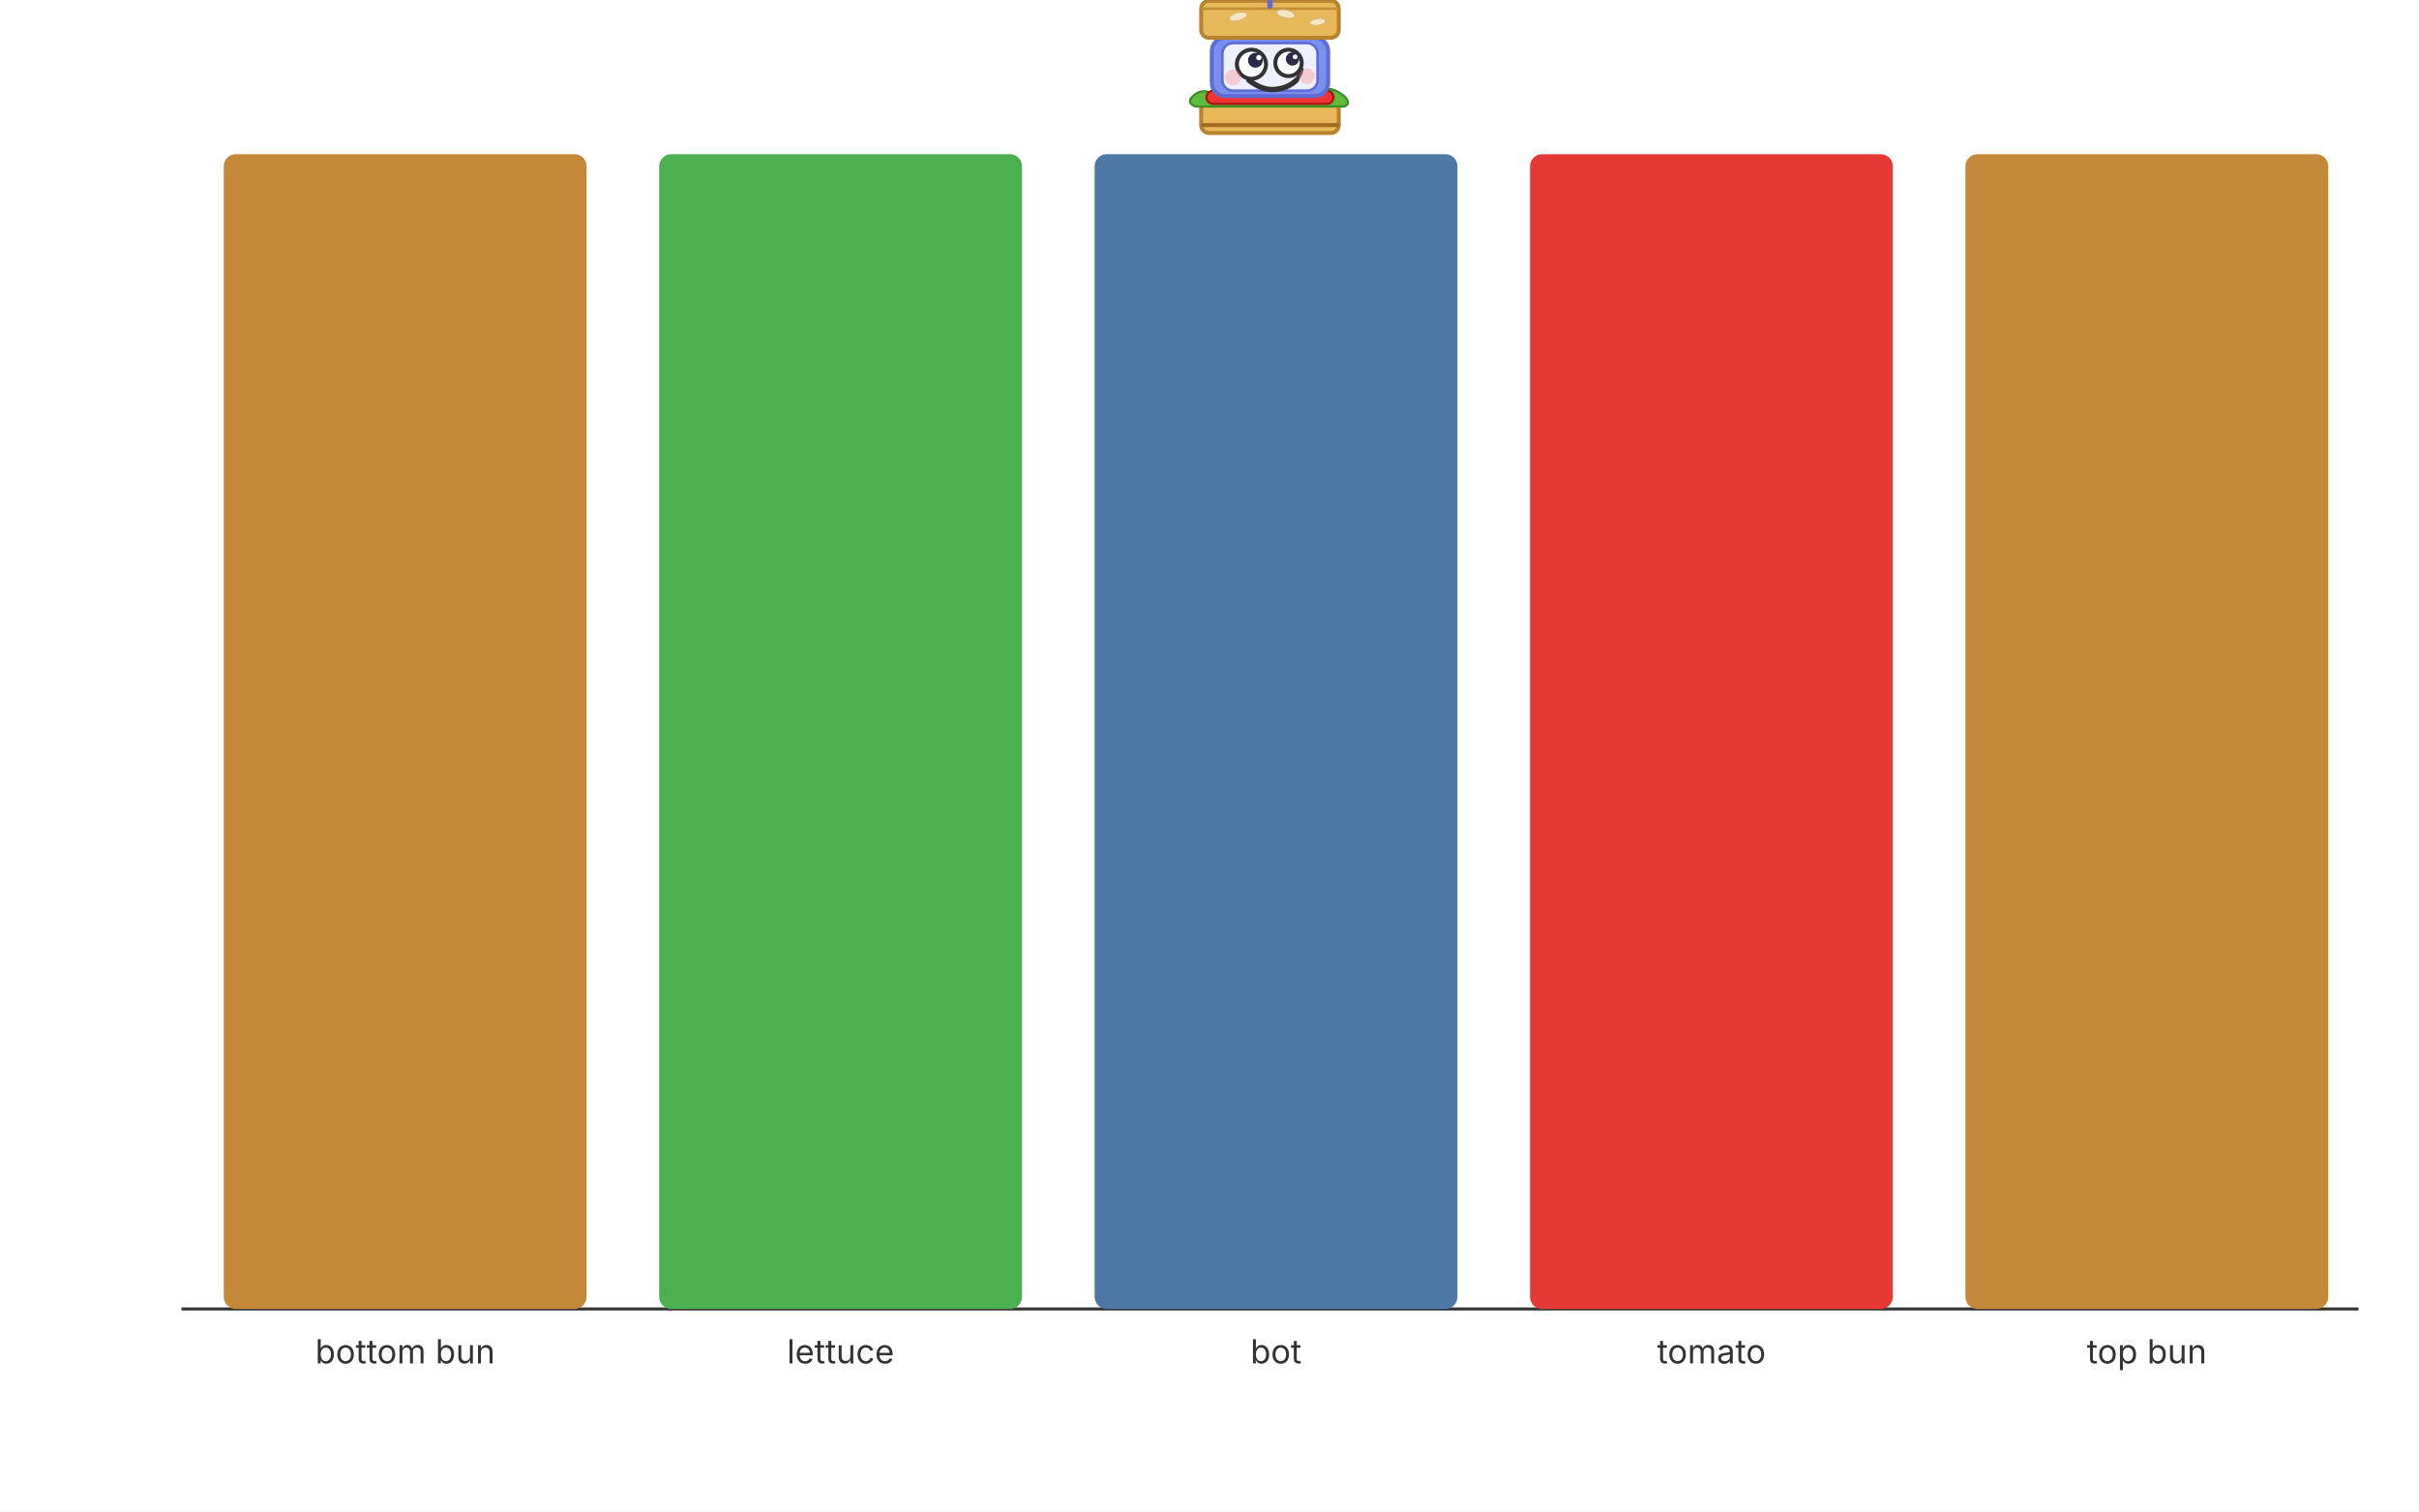
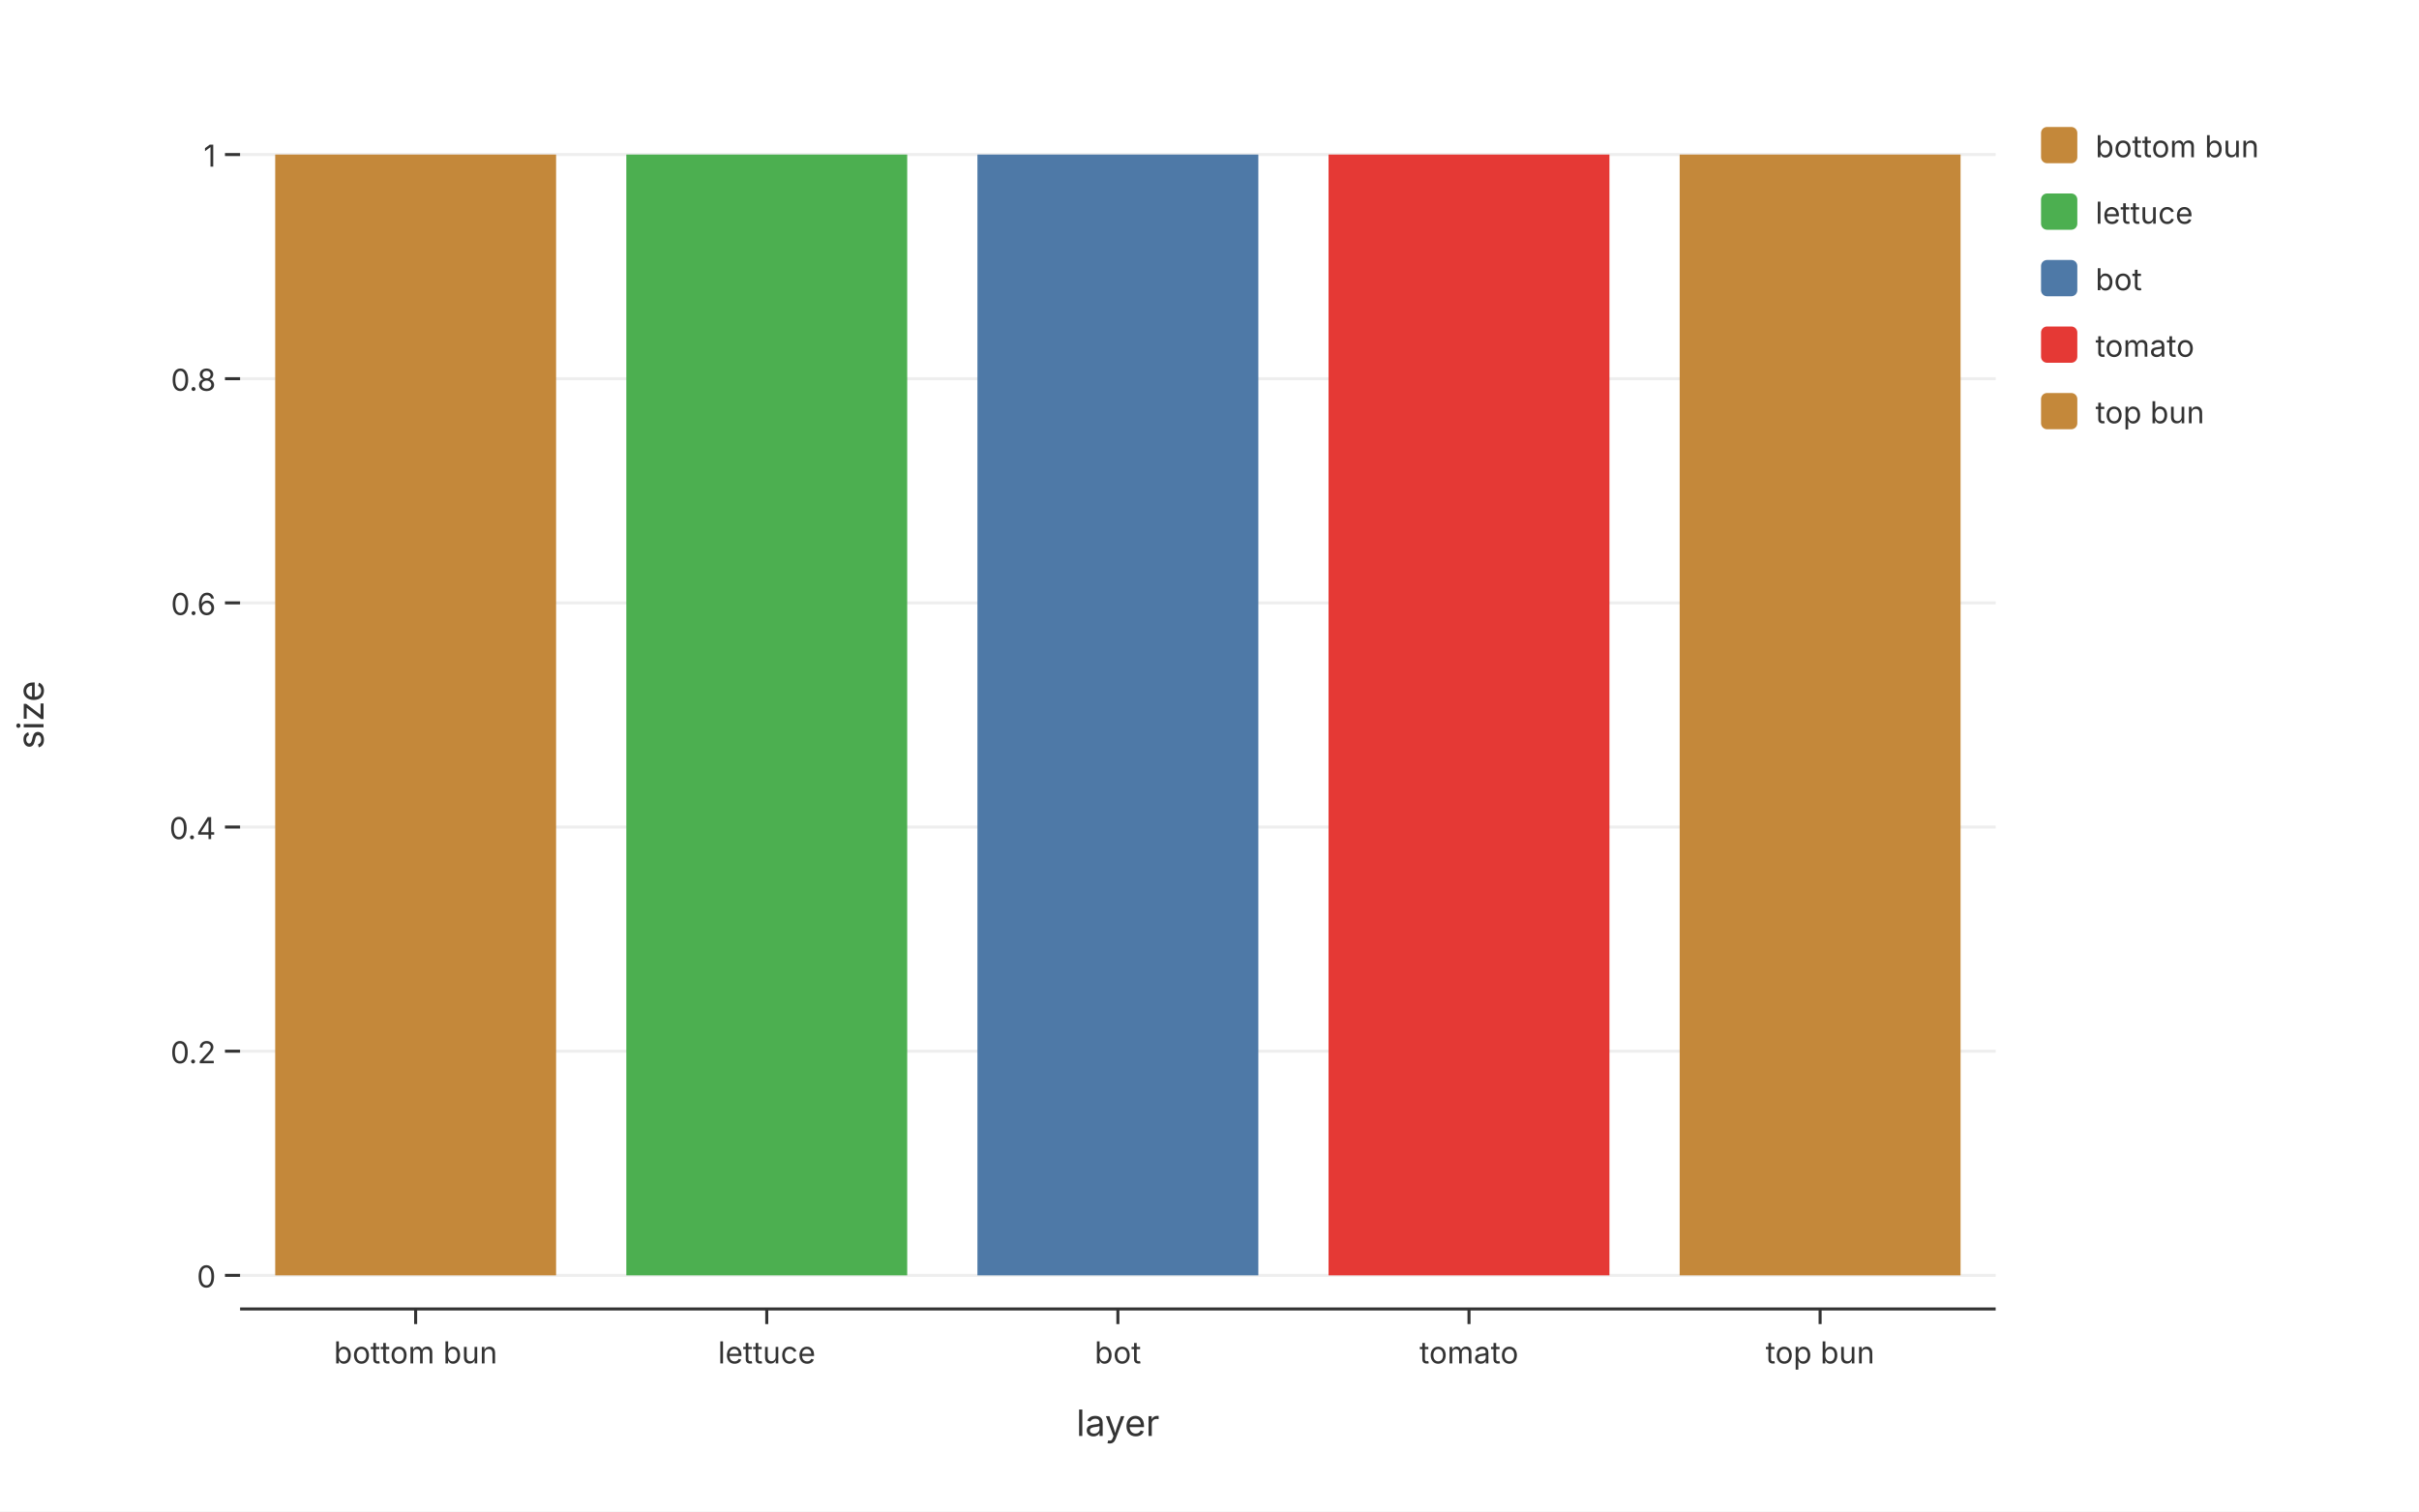
<svg xmlns="http://www.w3.org/2000/svg" width="800" height="500" viewBox="0 0 800.0 500.0">
  <defs>
    <clipPath id="plot-clip">
-       <rect x="60" y="40" width="720" height="393" />
+       <rect x="79.4" y="40" width="580.6" height="393" />
    </clipPath>
  </defs>
  <rect x="0" y="0" width="800" height="500" fill="#FFFFFF" />
-   <line x1="60" y1="433" x2="780" y2="433" stroke="#333333" stroke-width="1" />
+   <line x1="79.4" y1="421.877" x2="660" y2="421.877" stroke="#EEEEEE" stroke-width="1" />
+   <line x1="79.4" y1="347.726" x2="660" y2="347.726" stroke="#EEEEEE" stroke-width="1" />
+   <line x1="79.4" y1="273.575" x2="660" y2="273.575" stroke="#EEEEEE" stroke-width="1" />
+   <line x1="79.4" y1="199.425" x2="660" y2="199.425" stroke="#EEEEEE" stroke-width="1" />
+   <line x1="79.4" y1="125.274" x2="660" y2="125.274" stroke="#EEEEEE" stroke-width="1" />
+   <line x1="79.4" y1="51.123" x2="660" y2="51.123" stroke="#EEEEEE" stroke-width="1" />
+   <line x1="79.4" y1="433" x2="660" y2="433" stroke="#333333" stroke-width="1" />
  <g clip-path="url(#plot-clip)">
-     <rect x="74" y="51" width="120" height="382" rx="4" fill="#C4883A" />
-     <rect x="218" y="51" width="120" height="382" rx="4" fill="#4CAF50" />
-     <rect x="362" y="51" width="120" height="382" rx="4" fill="#4E79A7" />
-     <rect x="506" y="51" width="120" height="382" rx="4" fill="#E53935" />
-     <rect x="650" y="51" width="120" height="382" rx="4" fill="#C4883A" />
+     <rect x="91.012" y="51.123" width="92.896" height="370.755" fill="#C4883A" />
+     <rect x="207.132" y="51.123" width="92.896" height="370.755" fill="#4CAF50" />
+     <rect x="323.252" y="51.123" width="92.896" height="370.755" fill="#4E79A7" />
+     <rect x="439.372" y="51.123" width="92.896" height="370.755" fill="#E53935" />
+     <rect x="555.492" y="51.123" width="92.896" height="370.755" fill="#C4883A" />
  </g>
-   <g transform="translate(392, -5) scale(0.875)">
-     <rect x="6" y="44" width="52" height="12" rx="3" fill="#E8B95A" stroke="#B8832E" stroke-width="1.5" />
-     <line x1="6" y1="53" x2="58" y2="53" stroke="#A06820" stroke-width="1.5" />
-     <path d="M2,43 Q6,38 12,42 Q18,37 24,41 Q30,36 36,41 Q42,36 48,41 Q54,37 60,42 Q63,45 60,46 L4,46 Q1,45 2,43 Z" fill="#5DBB3A" stroke="#3D8C25" stroke-width="0.8" />
-     <rect x="8" y="40" width="48" height="5" rx="2.5" fill="#EE3333" stroke="#AA1111" stroke-width="0.8" />
-     <rect x="10" y="20" width="44" height="22" rx="5" fill="#7B8FF0" stroke="#5C6DD4" stroke-width="1.5" />
-     <rect x="14" y="22" width="36" height="18" rx="4" fill="#EEF0FF" stroke="#5C6DD4" stroke-width="1" />
-     <circle cx="25" cy="30" r="5.5" fill="white" stroke="#333" stroke-width="1.5" />
-     <circle cx="26.5" cy="28.5" r="2.8" fill="#2A2A4A" />
-     <circle cx="27.8" cy="27.5" r="1" fill="white" />
-     <circle cx="39" cy="29.5" r="5" fill="white" stroke="#333" stroke-width="1.5" />
-     <circle cx="40.5" cy="28" r="2.5" fill="#2A2A4A" />
-     <circle cx="41.5" cy="27.2" r="0.9" fill="white" />
-     <path d="M24,36 Q29,40 34,39.5 Q39,39 42,36" fill="none" stroke="#333" stroke-width="2" stroke-linecap="round" />
-     <path d="M42,36 Q43.5,34 44,32" fill="none" stroke="#333" stroke-width="1.5" stroke-linecap="round" />
-     <circle cx="18" cy="35" r="3" fill="#FF8888" opacity="0.35" />
-     <circle cx="46" cy="34.5" r="3" fill="#FF8888" opacity="0.35" />
-     <rect x="6" y="6" width="52" height="14" rx="3" fill="#E8B95A" stroke="#B8832E" stroke-width="1.5" />
-     <line x1="6" y1="9" x2="58" y2="9" stroke="#C49035" stroke-width="1" />
-     <line x1="32" y1="8" x2="32" y2="1" stroke="#5C6DD4" stroke-width="2" stroke-linecap="round" />
-     <circle cx="32" cy="0" r="3" fill="#FFD700" stroke="#E6A817" stroke-width="0.8" />
-     <ellipse cx="20" cy="12" rx="3.5" ry="1.5" fill="#F5E6C8" stroke="#D4B87A" stroke-width="0.4" transform="rotate(-15,20,12)" />
-     <ellipse cx="38" cy="11" rx="3.5" ry="1.5" fill="#F5E6C8" stroke="#D4B87A" stroke-width="0.4" transform="rotate(12,38,11)" />
-     <ellipse cx="50" cy="14" rx="3" ry="1.3" fill="#F5E6C8" stroke="#D4B87A" stroke-width="0.4" transform="rotate(-8,50,14)" />
-   </g>
-   <text x="134" y="451" font-family="Inter, Helvetica Neue, Arial, sans-serif" font-size="11" fill="#333333" text-anchor="middle">bottom bun</text>
-   <text x="278" y="451" font-family="Inter, Helvetica Neue, Arial, sans-serif" font-size="11" fill="#333333" text-anchor="middle">lettuce</text>
-   <text x="422" y="451" font-family="Inter, Helvetica Neue, Arial, sans-serif" font-size="11" fill="#333333" text-anchor="middle">bot</text>
-   <text x="566" y="451" font-family="Inter, Helvetica Neue, Arial, sans-serif" font-size="11" fill="#333333" text-anchor="middle">tomato</text>
-   <text x="710" y="451" font-family="Inter, Helvetica Neue, Arial, sans-serif" font-size="11" fill="#333333" text-anchor="middle">top bun</text>
+   <line x1="137.46" y1="433" x2="137.46" y2="438" stroke="#333333" stroke-width="1" />
+   <text x="137.46" y="451" font-family="Inter, Helvetica Neue, Arial, sans-serif" font-size="10" fill="#333333" text-anchor="middle">bottom bun</text>
+   <line x1="253.58" y1="433" x2="253.58" y2="438" stroke="#333333" stroke-width="1" />
+   <text x="253.58" y="451" font-family="Inter, Helvetica Neue, Arial, sans-serif" font-size="10" fill="#333333" text-anchor="middle">lettuce</text>
+   <line x1="369.7" y1="433" x2="369.7" y2="438" stroke="#333333" stroke-width="1" />
+   <text x="369.7" y="451" font-family="Inter, Helvetica Neue, Arial, sans-serif" font-size="10" fill="#333333" text-anchor="middle">bot</text>
+   <line x1="485.82" y1="433" x2="485.82" y2="438" stroke="#333333" stroke-width="1" />
+   <text x="485.82" y="451" font-family="Inter, Helvetica Neue, Arial, sans-serif" font-size="10" fill="#333333" text-anchor="middle">tomato</text>
+   <line x1="601.94" y1="433" x2="601.94" y2="438" stroke="#333333" stroke-width="1" />
+   <text x="601.94" y="451" font-family="Inter, Helvetica Neue, Arial, sans-serif" font-size="10" fill="#333333" text-anchor="middle">top bun</text>
+   <line x1="74.4" y1="421.877" x2="79.4" y2="421.877" stroke="#333333" stroke-width="1" />
+   <text x="71.4" y="425.877" font-family="Inter, Helvetica Neue, Arial, sans-serif" font-size="10" fill="#333333" text-anchor="end">0</text>
+   <line x1="74.4" y1="347.726" x2="79.4" y2="347.726" stroke="#333333" stroke-width="1" />
+   <text x="71.4" y="351.726" font-family="Inter, Helvetica Neue, Arial, sans-serif" font-size="10" fill="#333333" text-anchor="end">0.2</text>
+   <line x1="74.4" y1="273.575" x2="79.4" y2="273.575" stroke="#333333" stroke-width="1" />
+   <text x="71.4" y="277.575" font-family="Inter, Helvetica Neue, Arial, sans-serif" font-size="10" fill="#333333" text-anchor="end">0.4</text>
+   <line x1="74.4" y1="199.425" x2="79.4" y2="199.425" stroke="#333333" stroke-width="1" />
+   <text x="71.4" y="203.425" font-family="Inter, Helvetica Neue, Arial, sans-serif" font-size="10" fill="#333333" text-anchor="end">0.6</text>
+   <line x1="74.4" y1="125.274" x2="79.4" y2="125.274" stroke="#333333" stroke-width="1" />
+   <text x="71.4" y="129.274" font-family="Inter, Helvetica Neue, Arial, sans-serif" font-size="10" fill="#333333" text-anchor="end">0.8</text>
+   <line x1="74.4" y1="51.123" x2="79.4" y2="51.123" stroke="#333333" stroke-width="1" />
+   <text x="71.4" y="55.123" font-family="Inter, Helvetica Neue, Arial, sans-serif" font-size="10" fill="#333333" text-anchor="end">1</text>
+   <text x="369.7" y="475" font-family="Inter, Helvetica Neue, Arial, sans-serif" font-size="12" fill="#333333" text-anchor="middle">layer</text>
+   <text x="14.4" y="236.5" font-family="Inter, Helvetica Neue, Arial, sans-serif" font-size="12" fill="#333333" text-anchor="middle" transform="rotate(-90,14.4,236.5)">size</text>
+   <rect x="675" y="42" width="12" height="12" fill="#C4883A" rx="2" />
+   <text x="693" y="52" font-family="Inter, Helvetica Neue, Arial, sans-serif" font-size="10" fill="#333333" text-anchor="start">bottom bun</text>
+   <rect x="675" y="64" width="12" height="12" fill="#4CAF50" rx="2" />
+   <text x="693" y="74" font-family="Inter, Helvetica Neue, Arial, sans-serif" font-size="10" fill="#333333" text-anchor="start">lettuce</text>
+   <rect x="675" y="86" width="12" height="12" fill="#4E79A7" rx="2" />
+   <text x="693" y="96" font-family="Inter, Helvetica Neue, Arial, sans-serif" font-size="10" fill="#333333" text-anchor="start">bot</text>
+   <rect x="675" y="108" width="12" height="12" fill="#E53935" rx="2" />
+   <text x="693" y="118" font-family="Inter, Helvetica Neue, Arial, sans-serif" font-size="10" fill="#333333" text-anchor="start">tomato</text>
+   <rect x="675" y="130" width="12" height="12" fill="#C4883A" rx="2" />
+   <text x="693" y="140" font-family="Inter, Helvetica Neue, Arial, sans-serif" font-size="10" fill="#333333" text-anchor="start">top bun</text>
</svg>
